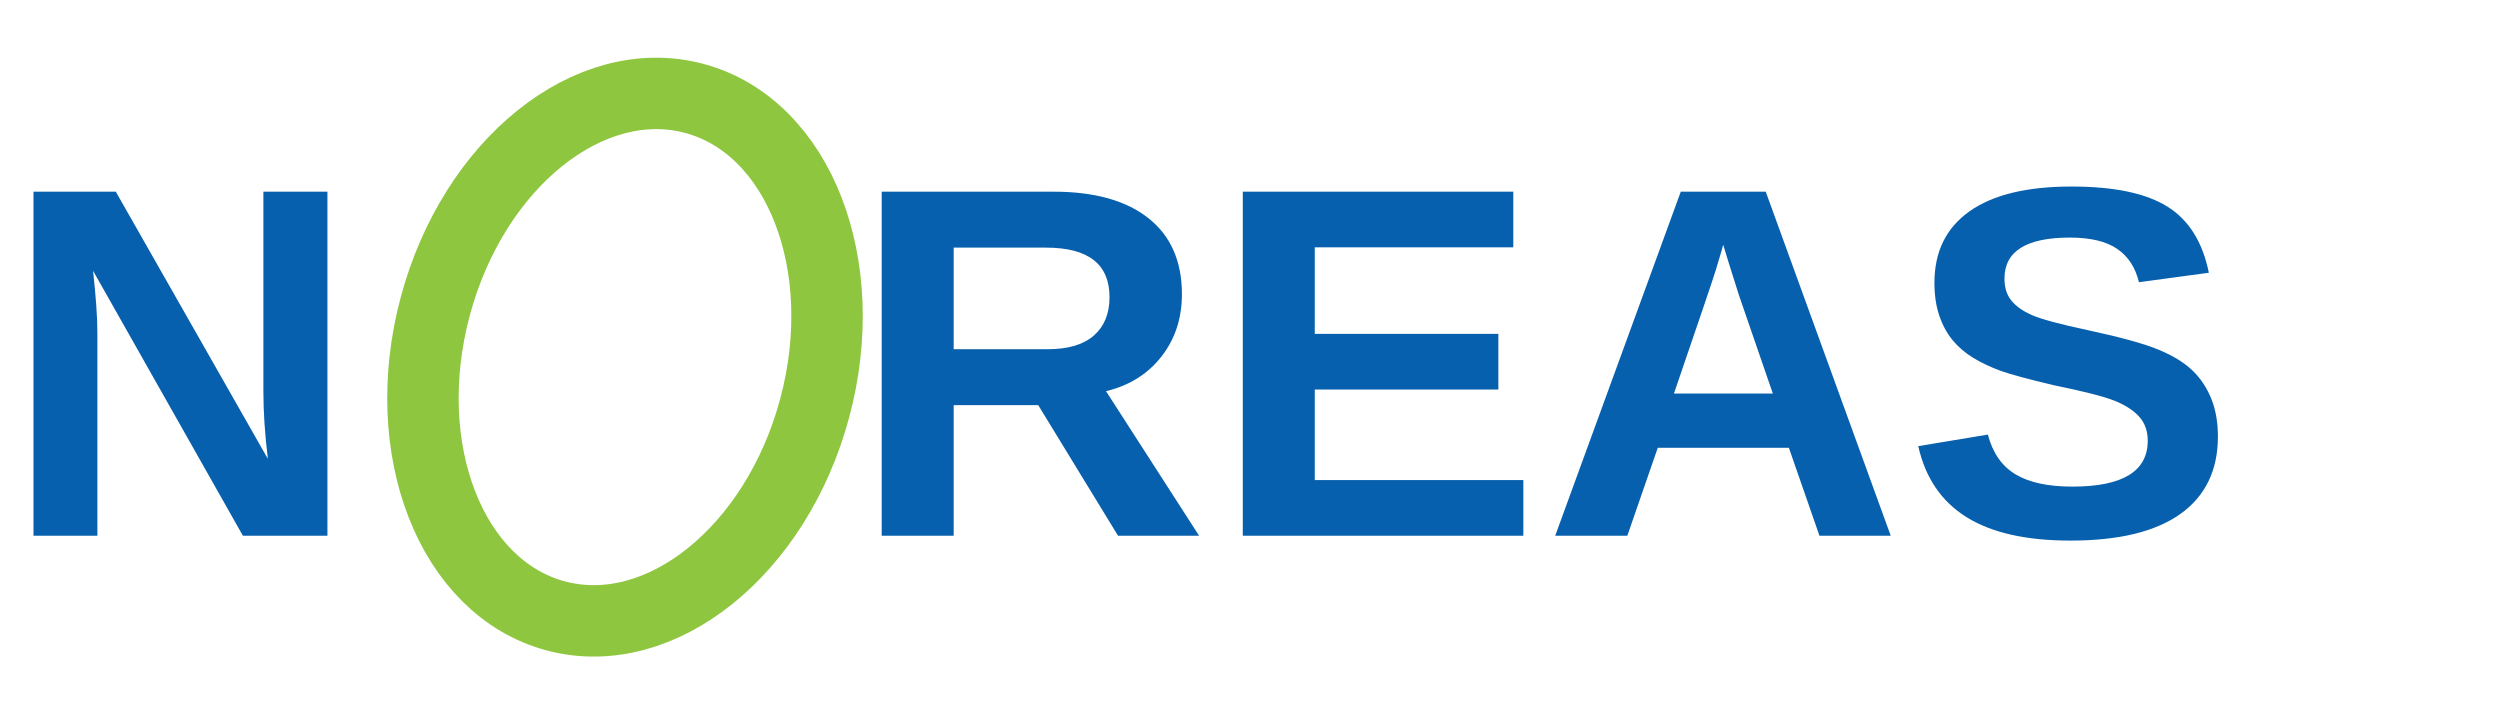
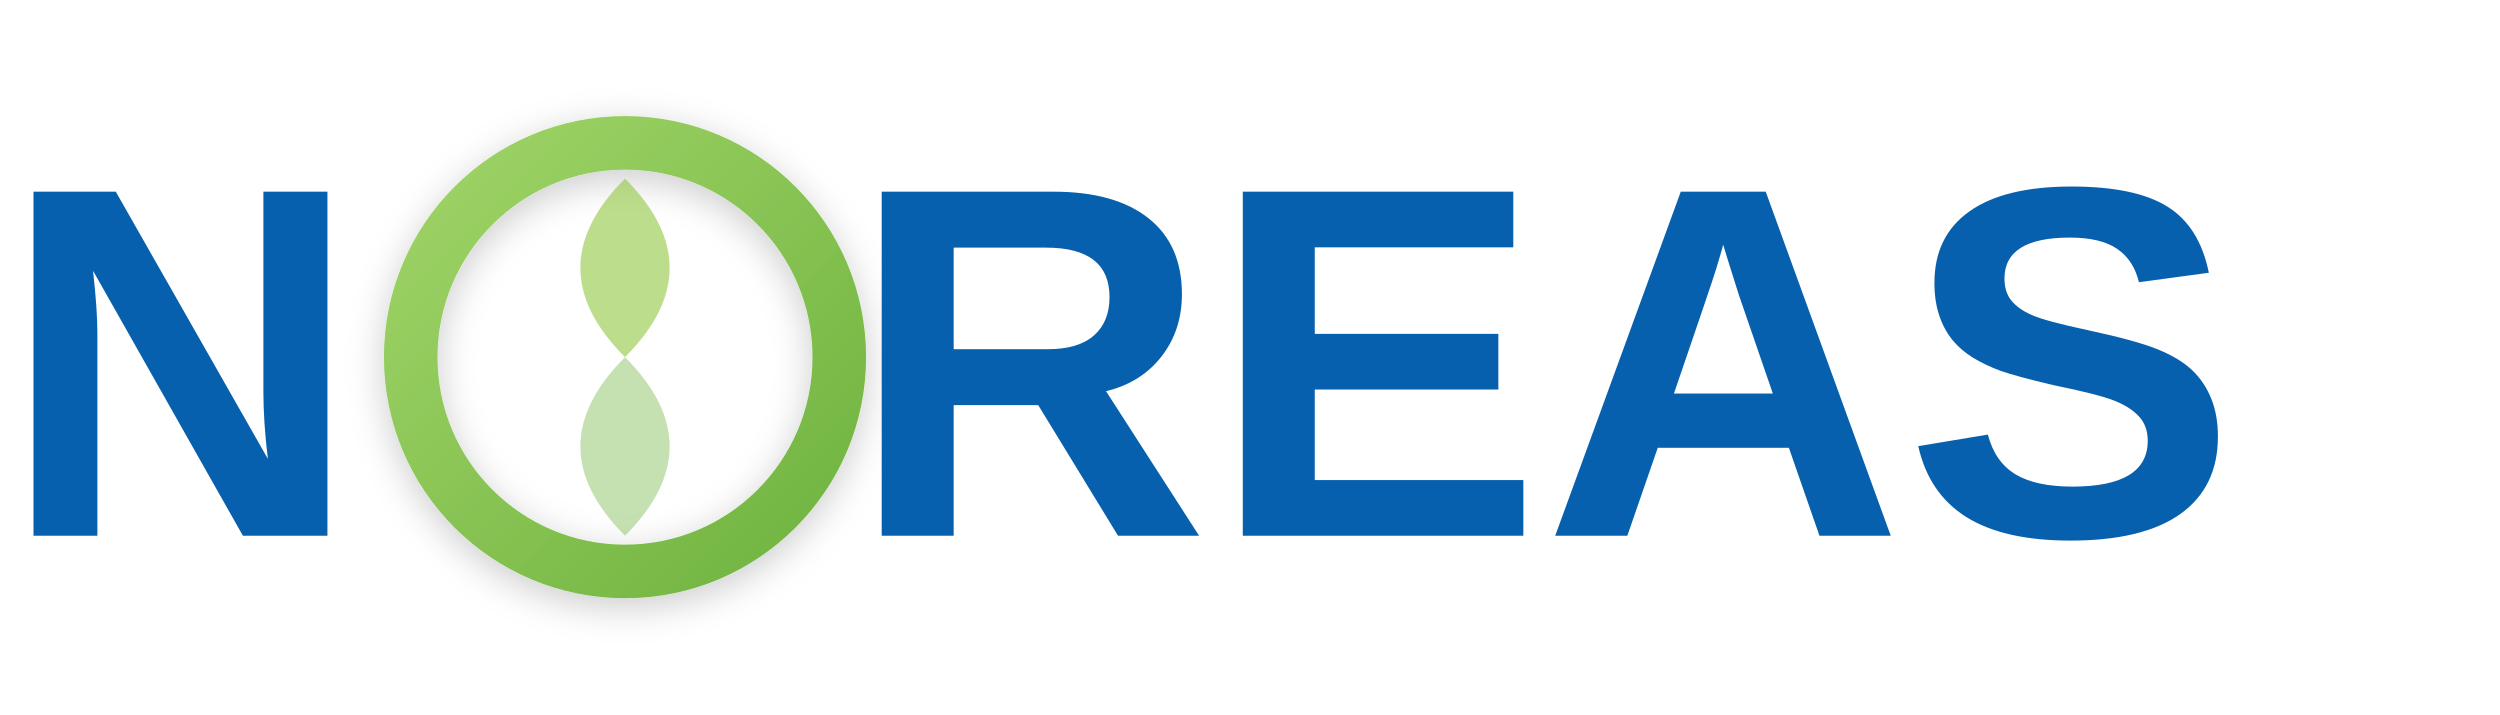
<svg xmlns="http://www.w3.org/2000/svg" viewBox="0 0 280 80" width="280" height="80">
  <text x="0" y="60" font-family="Arial, sans-serif" font-size="56" font-weight="bold" fill="#0760ad">N</text>
-   <ellipse cx="70" cy="40" rx="22" ry="30" fill="none" stroke="#8ec63f" stroke-width="8" transform="rotate(15 70 40)" />
+   <defs>
+     <linearGradient id="greenGradient" x1="0%" y1="0%" x2="100%" y2="100%">
+       <stop offset="0%" style="stop-color:#a0d468;stop-opacity:1" />
+       <stop offset="100%" style="stop-color:#6fb33f;stop-opacity:1" />
+     </linearGradient>
+     <filter id="softShadow" x="-50%" y="-50%" width="200%" height="200%">
+       <feGaussianBlur in="SourceAlpha" stdDeviation="2" />
+       <feOffset dx="0" dy="1" result="offsetblur" />
+       <feComponentTransfer>
+         <feFuncA type="linear" slope="0.2" />
+       </feComponentTransfer>
+       <feMerge>
+         <feMergeNode />
+         <feMergeNode in="SourceGraphic" />
+       </feMerge>
+     </filter>
+   </defs>
+   <circle cx="70" cy="40" r="24" fill="none" stroke="url(#greenGradient)" stroke-width="6" filter="url(#softShadow)" />
+   <path d="M 70 20 Q 80 30 70 40 Q 60 30 70 20 Z" fill="#8ec63f" opacity="0.6" />
+   <path d="M 70 40 Q 80 50 70 60 Q 60 50 70 40 Z" fill="#6fb33f" opacity="0.4" />
  <text x="95" y="60" font-family="Arial, sans-serif" font-size="56" font-weight="bold" fill="#0760ad">REAS</text>
</svg>
